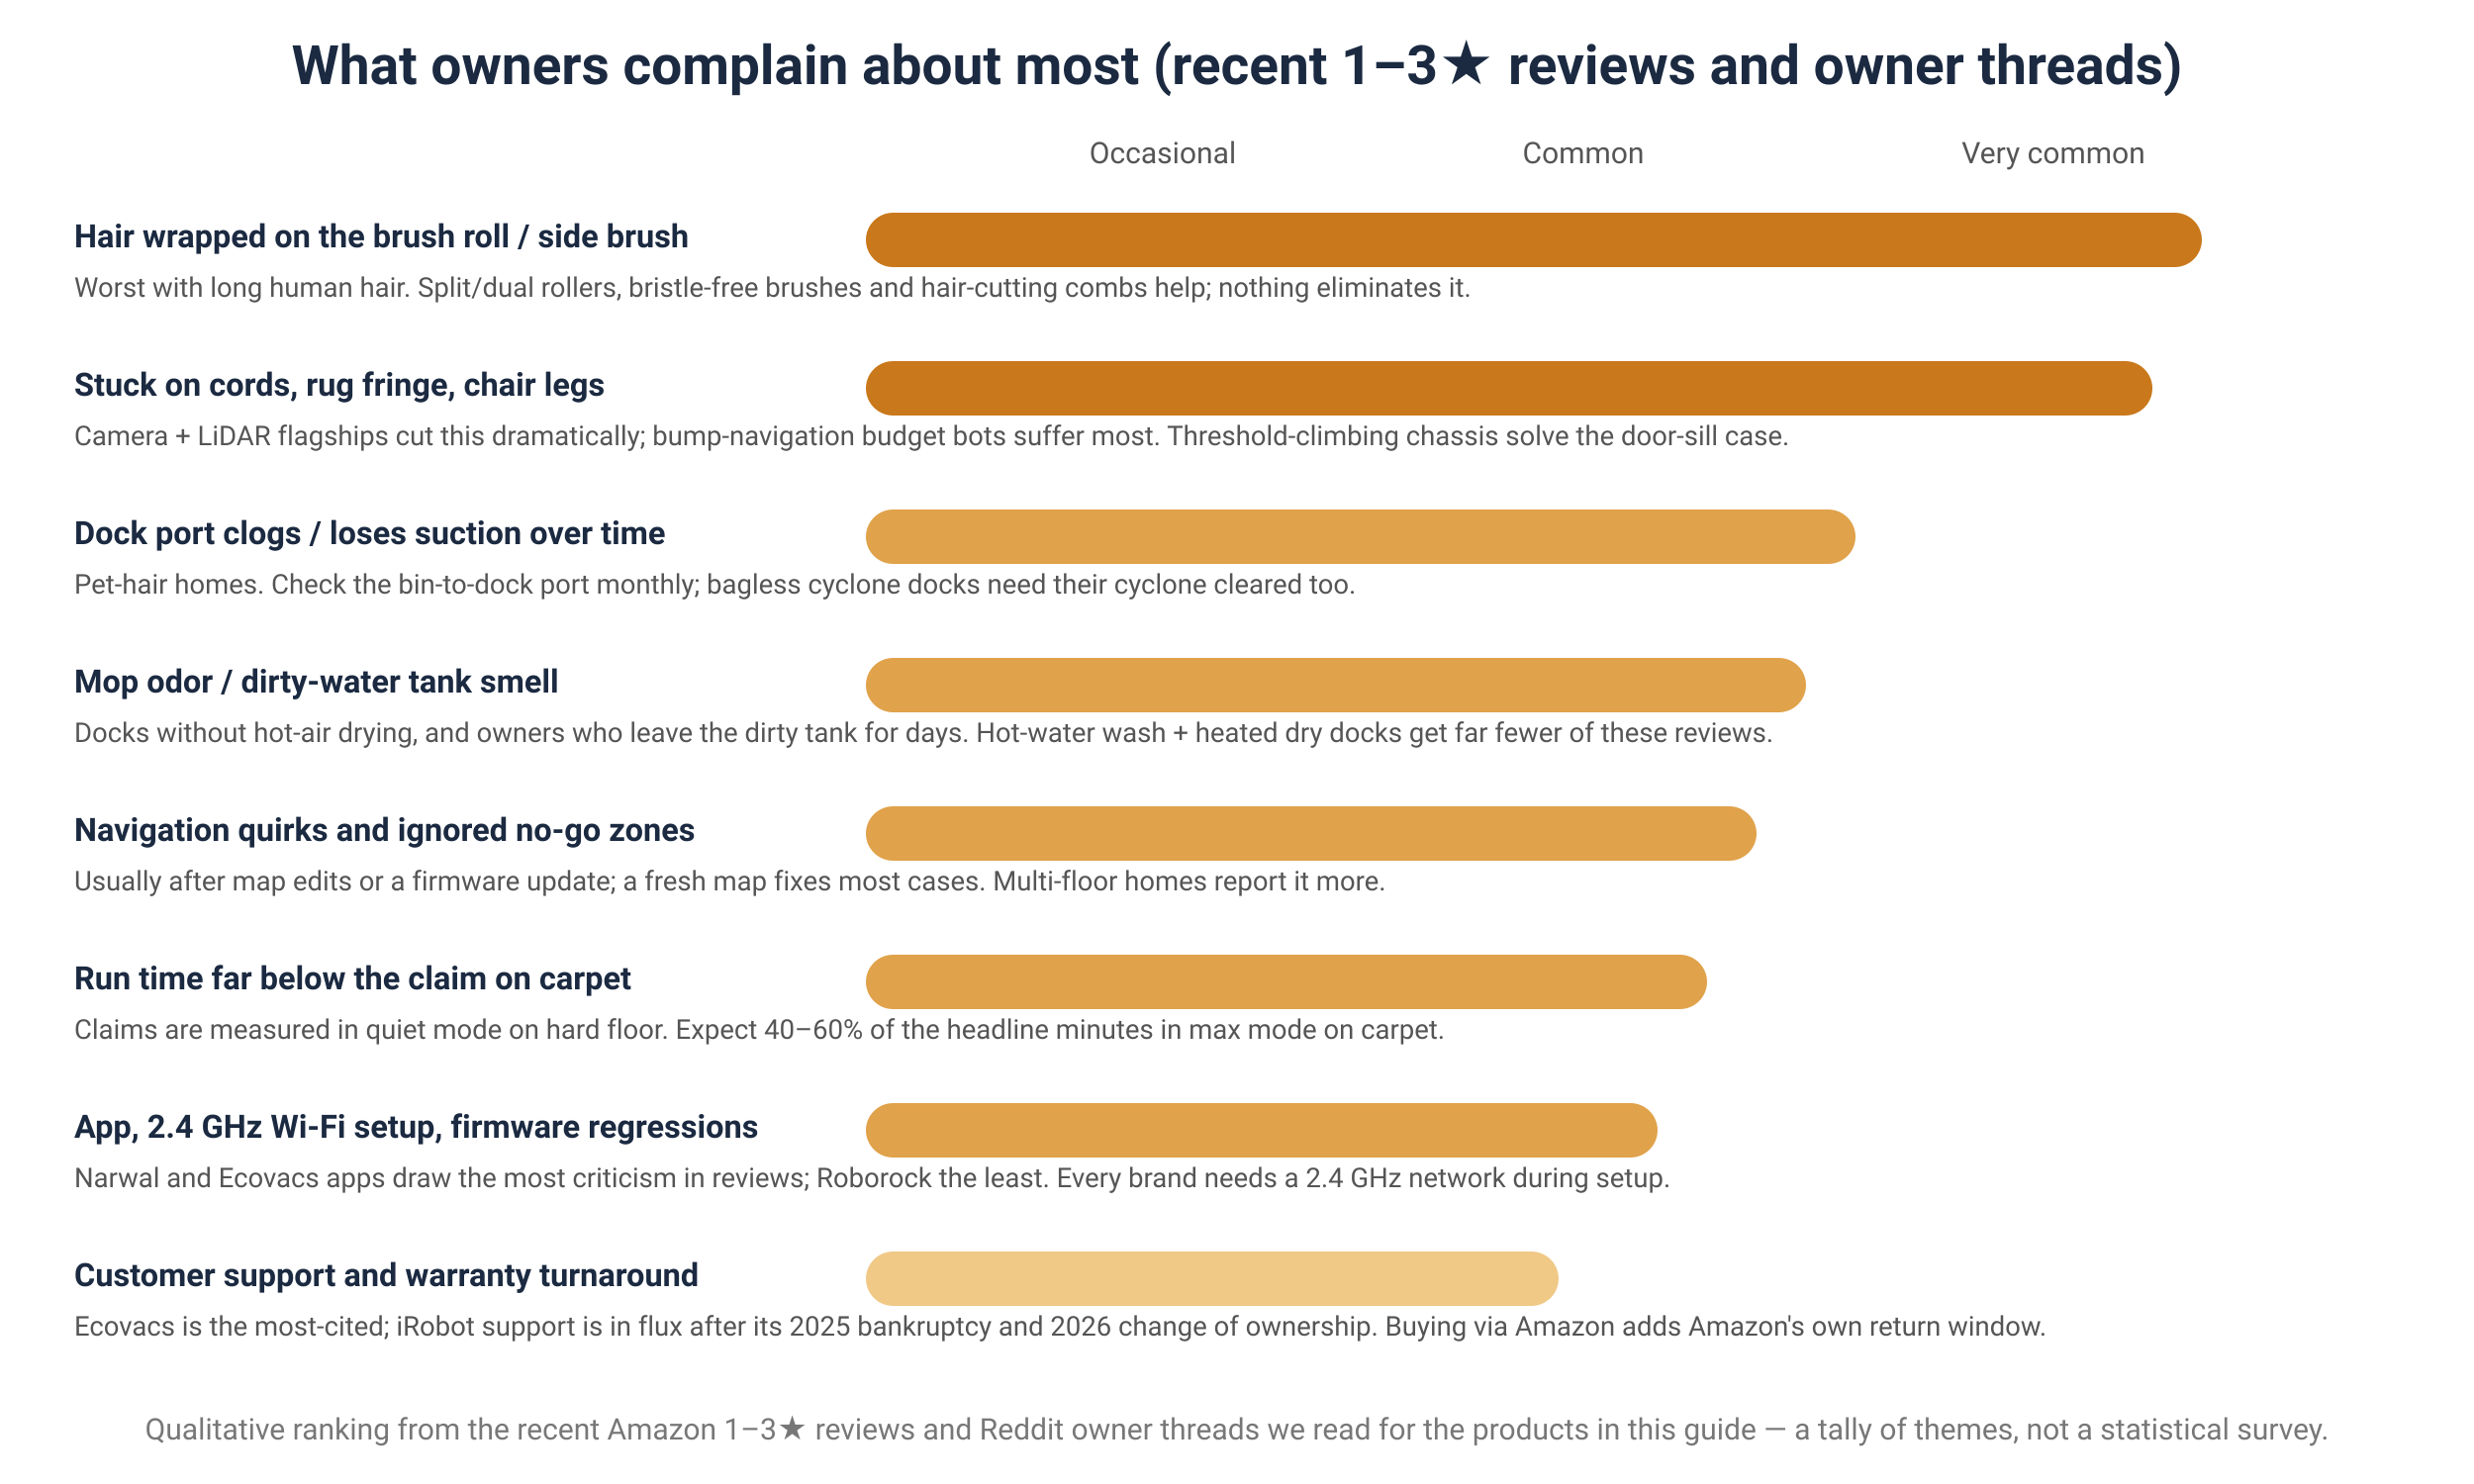
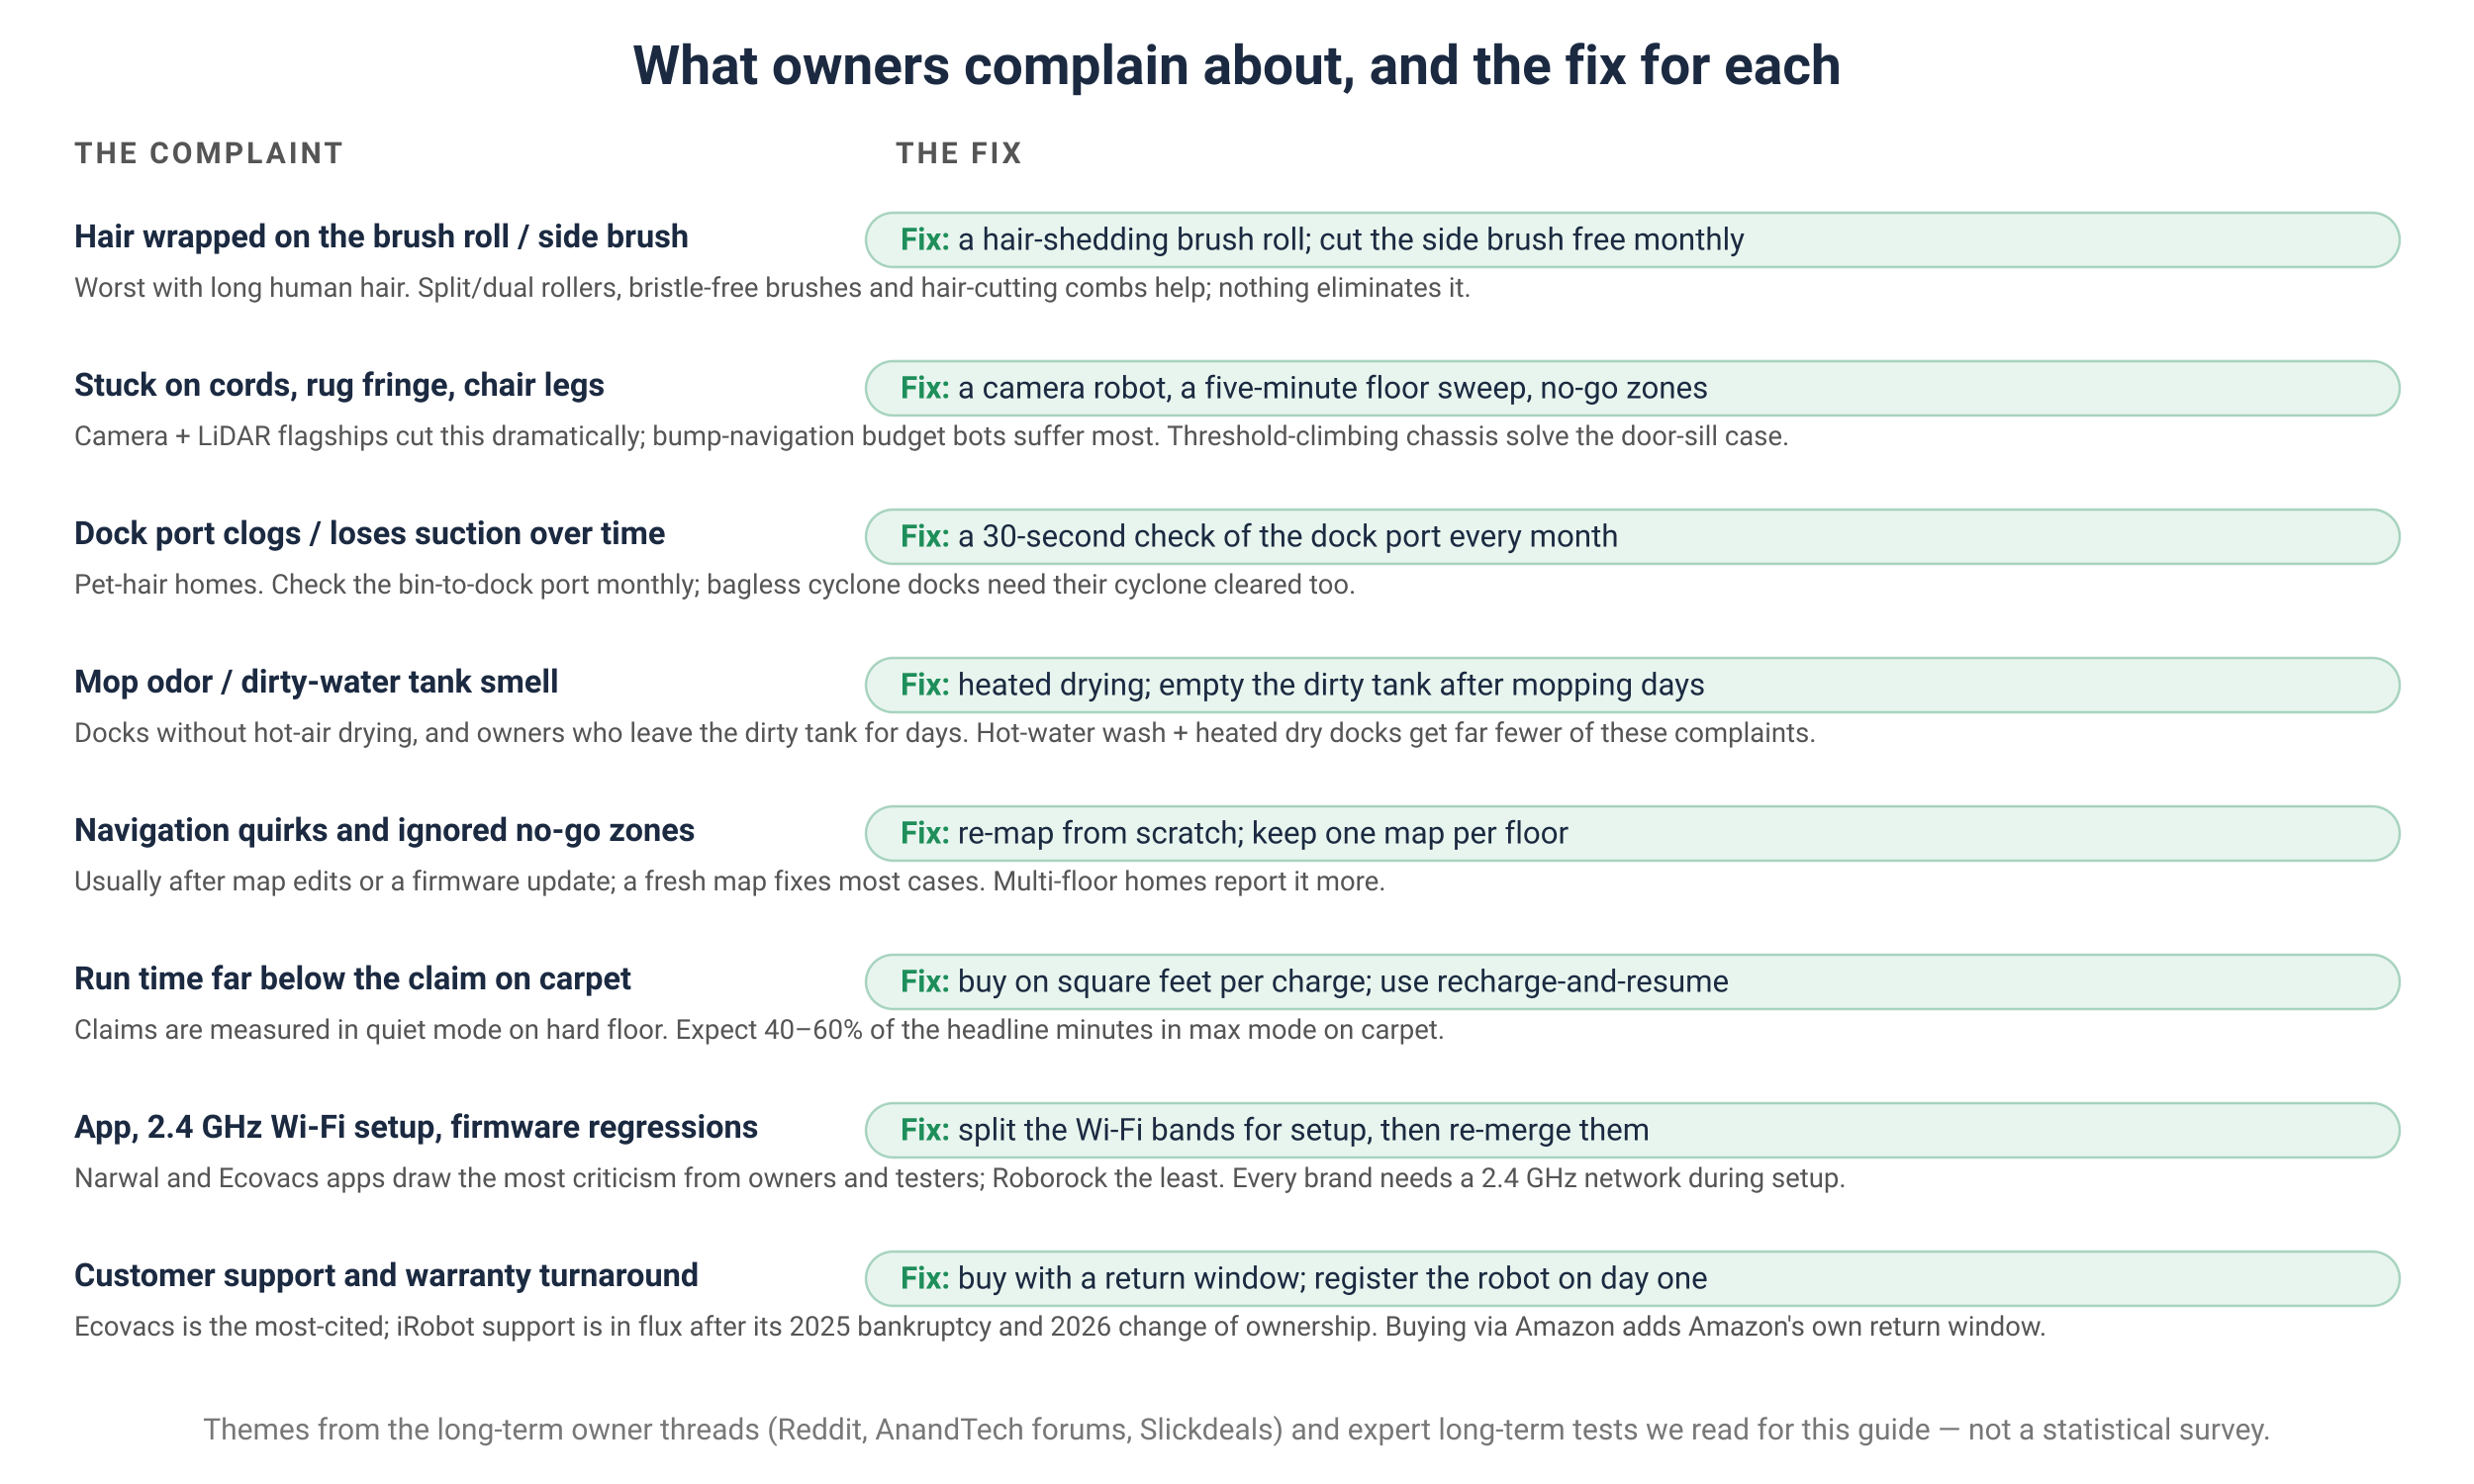
- <svg xmlns="http://www.w3.org/2000/svg" viewBox="0 0 1000 600" role="img" aria-label="Most common owner complaints about robot vacuums, ranked qualitatively">
+ <svg xmlns="http://www.w3.org/2000/svg" viewBox="0 0 1000 600" role="img" aria-label="Common owner complaints about robot vacuums, and the fix for each">
  <rect width="1000" height="600" fill="#fff" />
  <g font-family="-apple-system,Segoe UI,Roboto,Helvetica,Arial,sans-serif">
-     <text x="500" y="34" text-anchor="middle" font-size="22" font-weight="700" fill="#1B2A41">What owners complain about most (recent 1–3★ reviews and owner threads)</text>
-     <g font-size="12" fill="#555" text-anchor="middle">
-       <text x="470" y="66">Occasional</text>
-       <text x="640" y="66">Common</text>
-       <text x="830" y="66">Very common</text>
+     <text x="500" y="34" text-anchor="middle" font-size="22" font-weight="700" fill="#1B2A41">What owners complain about, and the fix for each</text>
+     <g font-size="12" font-weight="700" fill="#555" letter-spacing="1.2">
+       <text x="30" y="66">THE COMPLAINT</text>
+       <text x="362" y="66">THE FIX</text>
    </g>
    <g font-size="13" fill="#1B2A41">
      <text x="30" y="100" font-weight="700">Hair wrapped on the brush roll / side brush</text>
-       <rect x="350" y="86" width="540" height="22" rx="11" fill="#C9781B" />
+       <rect x="350" y="86" width="620" height="22" rx="11" fill="#E8F5EE" stroke="#1E8E5A" stroke-opacity="0.35" />
+       <text x="364" y="101" font-size="12.5" fill="#1B2A41">
+         <tspan font-weight="700" fill="#1E8E5A">Fix:</tspan> a hair-shedding brush roll; cut the side brush free monthly</text>
      <text x="30" y="120" font-size="11" fill="#555">Worst with long human hair. Split/dual rollers, bristle-free brushes and hair-cutting combs help; nothing eliminates it.</text>
      <text x="30" y="160" font-weight="700">Stuck on cords, rug fringe, chair legs</text>
-       <rect x="350" y="146" width="520" height="22" rx="11" fill="#C9781B" />
+       <rect x="350" y="146" width="620" height="22" rx="11" fill="#E8F5EE" stroke="#1E8E5A" stroke-opacity="0.35" />
+       <text x="364" y="161" font-size="12.5" fill="#1B2A41">
+         <tspan font-weight="700" fill="#1E8E5A">Fix:</tspan> a camera robot, a five-minute floor sweep, no-go zones</text>
      <text x="30" y="180" font-size="11" fill="#555">Camera + LiDAR flagships cut this dramatically; bump-navigation budget bots suffer most. Threshold-climbing chassis solve the door-sill case.</text>
      <text x="30" y="220" font-weight="700">Dock port clogs / loses suction over time</text>
-       <rect x="350" y="206" width="400" height="22" rx="11" fill="#E0A24A" />
+       <rect x="350" y="206" width="620" height="22" rx="11" fill="#E8F5EE" stroke="#1E8E5A" stroke-opacity="0.35" />
+       <text x="364" y="221" font-size="12.5" fill="#1B2A41">
+         <tspan font-weight="700" fill="#1E8E5A">Fix:</tspan> a 30-second check of the dock port every month</text>
      <text x="30" y="240" font-size="11" fill="#555">Pet-hair homes. Check the bin-to-dock port monthly; bagless cyclone docks need their cyclone cleared too.</text>
      <text x="30" y="280" font-weight="700">Mop odor / dirty-water tank smell</text>
-       <rect x="350" y="266" width="380" height="22" rx="11" fill="#E0A24A" />
-       <text x="30" y="300" font-size="11" fill="#555">Docks without hot-air drying, and owners who leave the dirty tank for days. Hot-water wash + heated dry docks get far fewer of these reviews.</text>
+       <rect x="350" y="266" width="620" height="22" rx="11" fill="#E8F5EE" stroke="#1E8E5A" stroke-opacity="0.35" />
+       <text x="364" y="281" font-size="12.5" fill="#1B2A41">
+         <tspan font-weight="700" fill="#1E8E5A">Fix:</tspan> heated drying; empty the dirty tank after mopping days</text>
+       <text x="30" y="300" font-size="11" fill="#555">Docks without hot-air drying, and owners who leave the dirty tank for days. Hot-water wash + heated dry docks get far fewer of these complaints.</text>
      <text x="30" y="340" font-weight="700">Navigation quirks and ignored no-go zones</text>
-       <rect x="350" y="326" width="360" height="22" rx="11" fill="#E0A24A" />
+       <rect x="350" y="326" width="620" height="22" rx="11" fill="#E8F5EE" stroke="#1E8E5A" stroke-opacity="0.35" />
+       <text x="364" y="341" font-size="12.5" fill="#1B2A41">
+         <tspan font-weight="700" fill="#1E8E5A">Fix:</tspan> re-map from scratch; keep one map per floor</text>
      <text x="30" y="360" font-size="11" fill="#555">Usually after map edits or a firmware update; a fresh map fixes most cases. Multi-floor homes report it more.</text>
      <text x="30" y="400" font-weight="700">Run time far below the claim on carpet</text>
-       <rect x="350" y="386" width="340" height="22" rx="11" fill="#E0A24A" />
+       <rect x="350" y="386" width="620" height="22" rx="11" fill="#E8F5EE" stroke="#1E8E5A" stroke-opacity="0.35" />
+       <text x="364" y="401" font-size="12.5" fill="#1B2A41">
+         <tspan font-weight="700" fill="#1E8E5A">Fix:</tspan> buy on square feet per charge; use recharge-and-resume</text>
      <text x="30" y="420" font-size="11" fill="#555">Claims are measured in quiet mode on hard floor. Expect 40–60% of the headline minutes in max mode on carpet.</text>
      <text x="30" y="460" font-weight="700">App, 2.4 GHz Wi-Fi setup, firmware regressions</text>
-       <rect x="350" y="446" width="320" height="22" rx="11" fill="#E0A24A" />
-       <text x="30" y="480" font-size="11" fill="#555">Narwal and Ecovacs apps draw the most criticism in reviews; Roborock the least. Every brand needs a 2.4 GHz network during setup.</text>
+       <rect x="350" y="446" width="620" height="22" rx="11" fill="#E8F5EE" stroke="#1E8E5A" stroke-opacity="0.35" />
+       <text x="364" y="461" font-size="12.5" fill="#1B2A41">
+         <tspan font-weight="700" fill="#1E8E5A">Fix:</tspan> split the Wi-Fi bands for setup, then re-merge them</text>
+       <text x="30" y="480" font-size="11" fill="#555">Narwal and Ecovacs apps draw the most criticism from owners and testers; Roborock the least. Every brand needs a 2.4 GHz network during setup.</text>
      <text x="30" y="520" font-weight="700">Customer support and warranty turnaround</text>
-       <rect x="350" y="506" width="280" height="22" rx="11" fill="#F0C987" />
+       <rect x="350" y="506" width="620" height="22" rx="11" fill="#E8F5EE" stroke="#1E8E5A" stroke-opacity="0.35" />
+       <text x="364" y="521" font-size="12.5" fill="#1B2A41">
+         <tspan font-weight="700" fill="#1E8E5A">Fix:</tspan> buy with a return window; register the robot on day one</text>
      <text x="30" y="540" font-size="11" fill="#555">Ecovacs is the most-cited; iRobot support is in flux after its 2025 bankruptcy and 2026 change of ownership. Buying via Amazon adds Amazon's own return window.</text>
    </g>
-     <text x="500" y="582" text-anchor="middle" font-size="12" fill="#777">Qualitative ranking from the recent Amazon 1–3★ reviews and Reddit owner threads we read for the products in this guide — a tally of themes, not a statistical survey.</text>
+     <text x="500" y="582" text-anchor="middle" font-size="12" fill="#777">Themes from the long-term owner threads (Reddit, AnandTech forums, Slickdeals) and expert long-term tests we read for this guide — not a statistical survey.</text>
  </g>
</svg>
